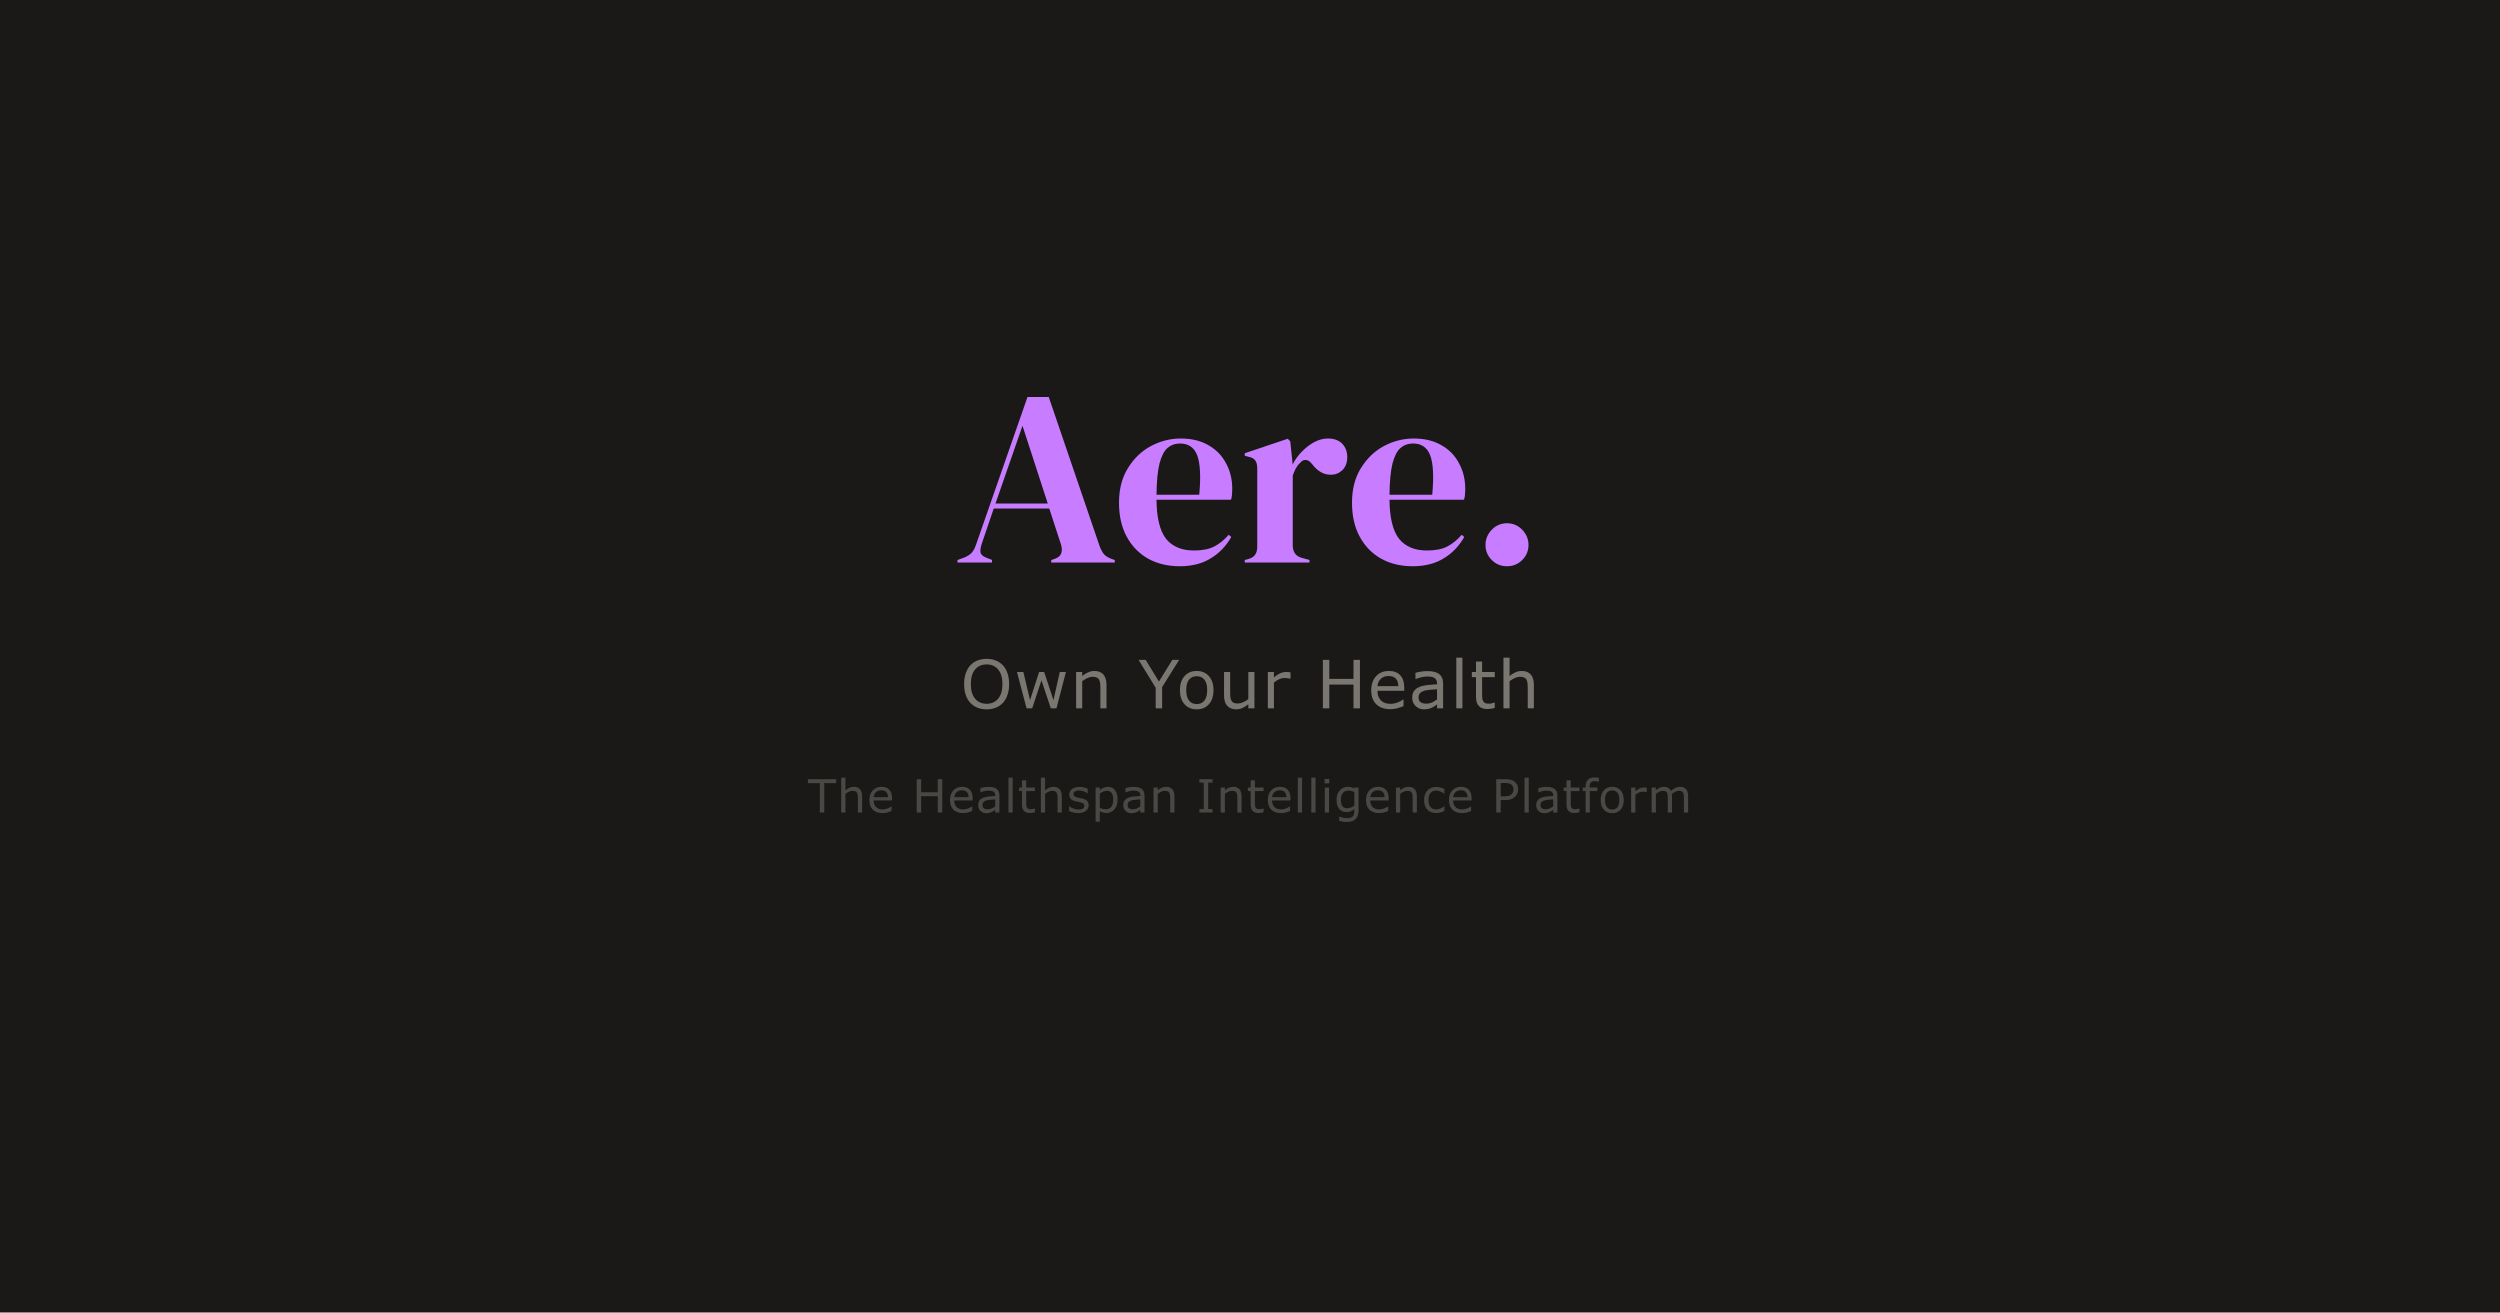
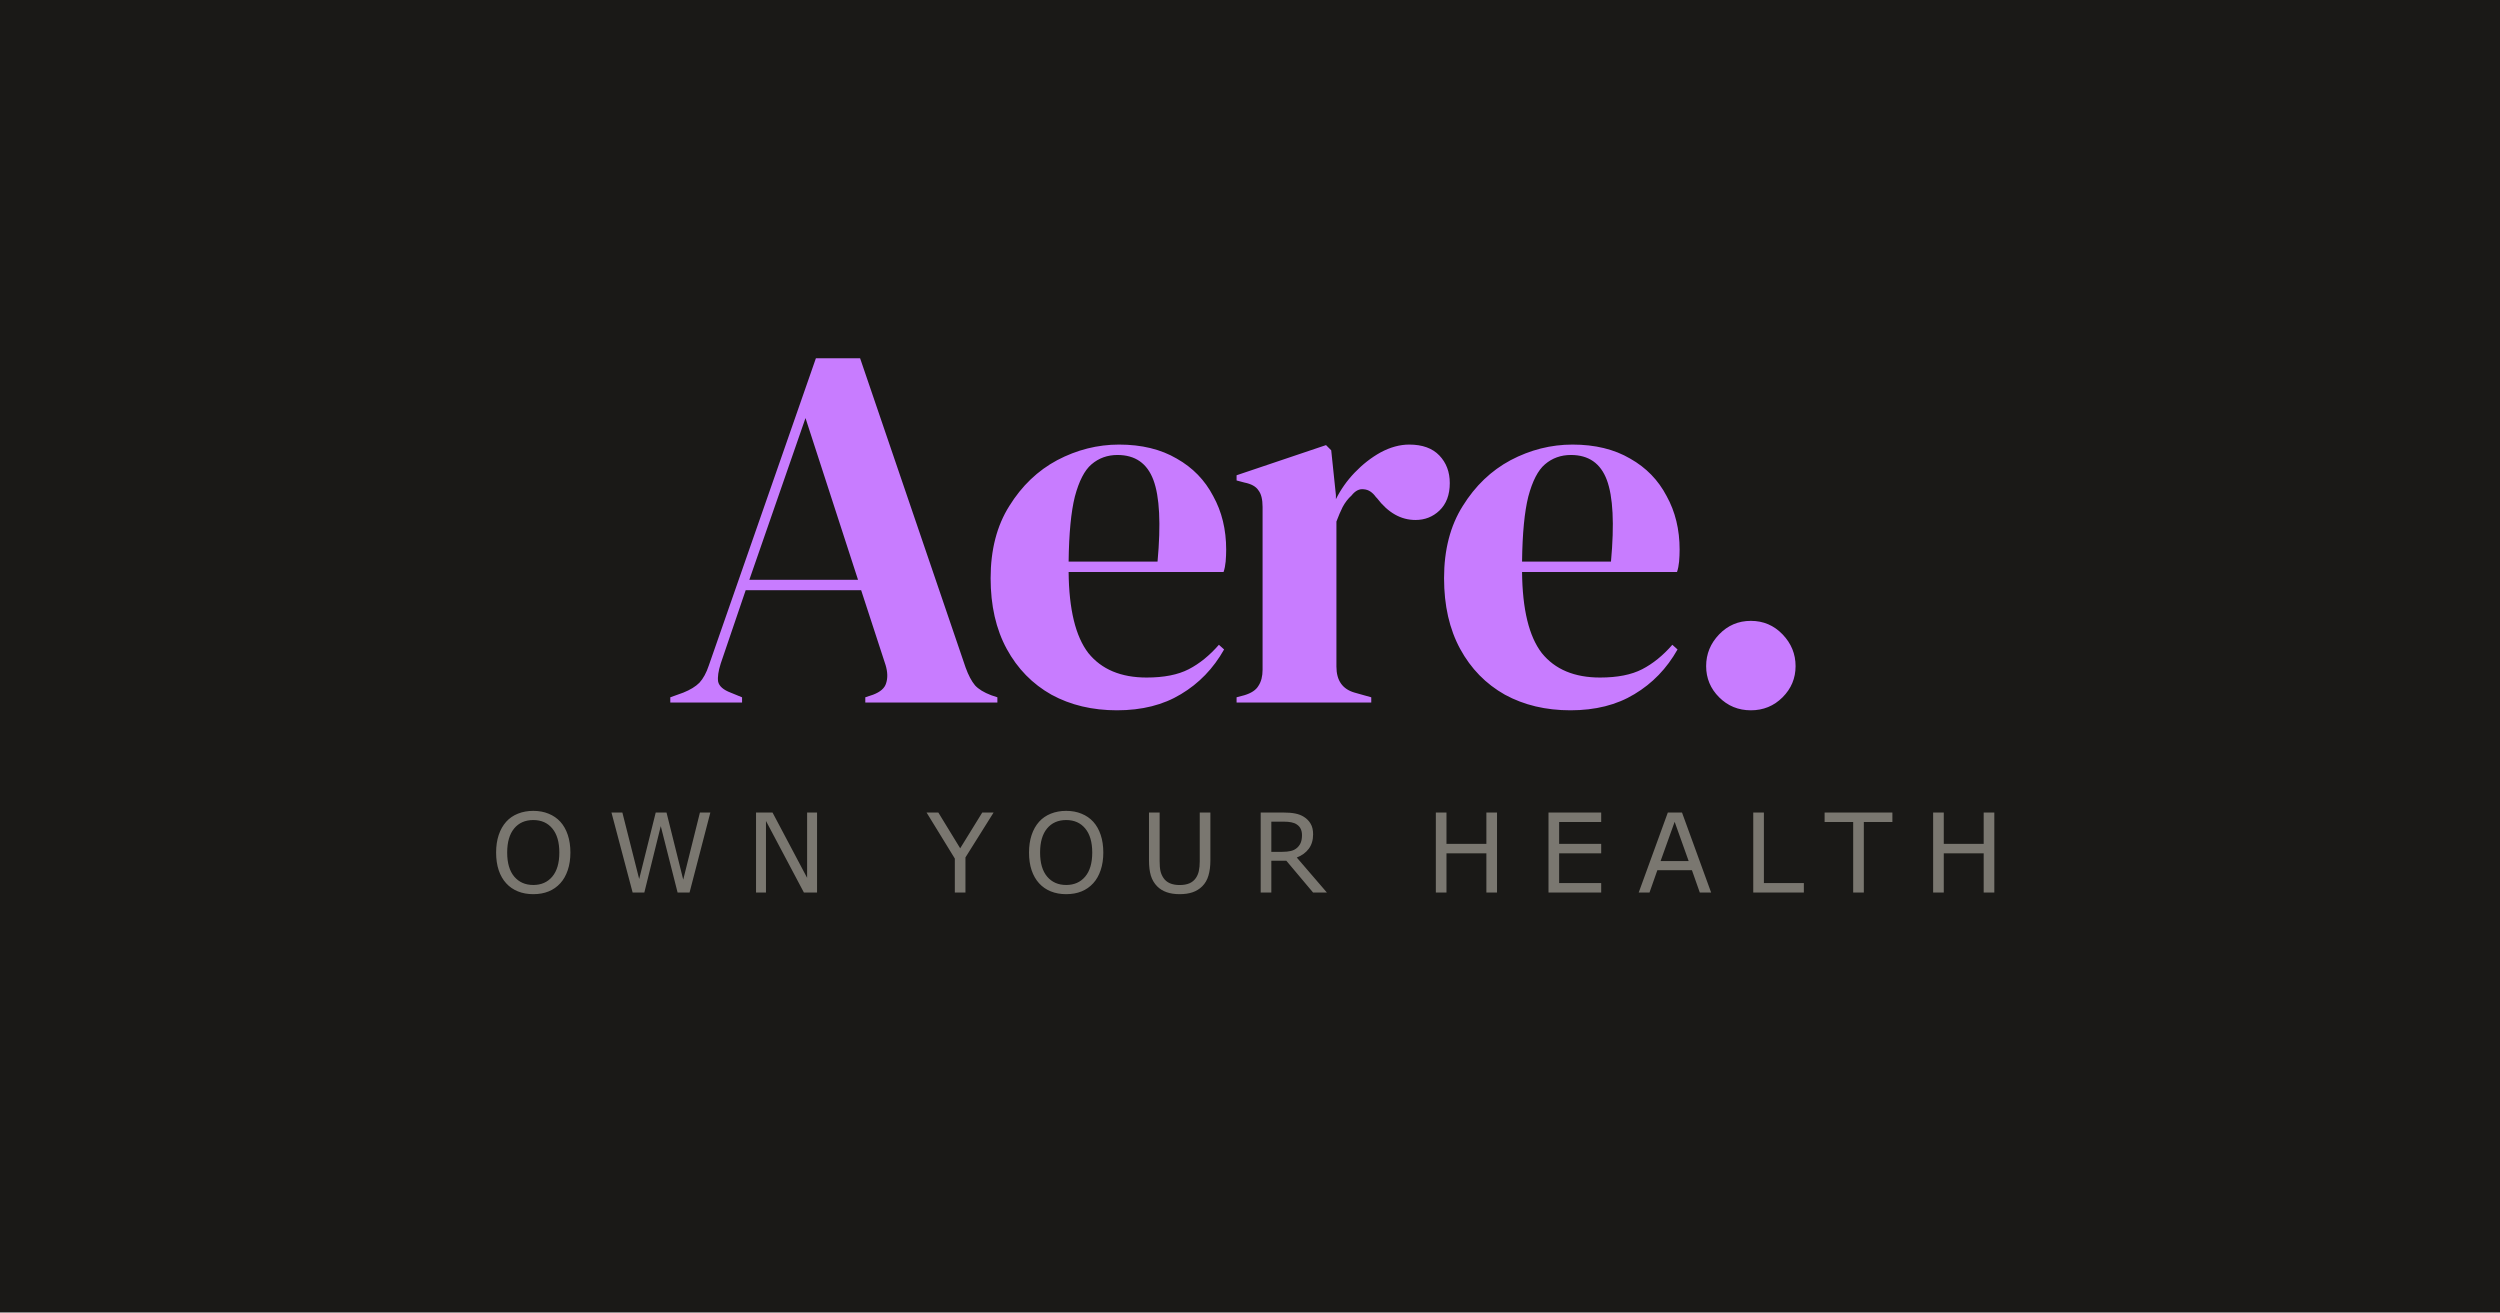
<svg xmlns="http://www.w3.org/2000/svg" width="1200" height="630" viewBox="0 0 1200 630">
  <rect width="1200" height="630" fill="#1A1917" />
-   <path fill="#c87cff" d="m 459.6,270 v -1.2 l 3,-1.08 q 2.4,-0.96 3.72,-2.28 1.32,-1.44 2.16,-3.96 l 24.72,-70.92 h 10.2 l 24.36,71.4 q 0.96,2.64 2.16,4.08 1.2,1.32 3.72,2.28 l 1.44,0.48 v 1.2 h -30.48 v -1.2 l 1.8,-0.6 q 2.52,-0.96 3,-2.64 0.6,-1.8 -0.12,-4.2 l -5.64,-17.28 h -26.64 l -5.76,16.92 q -0.84,2.64 -0.6,4.2 0.36,1.56 2.88,2.52 l 2.64,1.08 v 1.2 z m 18.24,-28.32 h 25.08 l -12.12,-37.32 z m 88.92,-31.2 q 7.8,0 13.32,3.24 5.52,3.12 8.4,8.64 3,5.4 3,12.36 0,1.32 -0.12,2.76 -0.12,1.32 -0.48,2.4 h -35.76 q 0.12,12.96 4.56,18.72 4.56,5.64 13.44,5.64 6,0 9.72,-1.92 3.72,-1.92 6.96,-5.64 l 1.2,1.08 q -3.72,6.6 -9.96,10.32 -6.12,3.72 -14.76,3.72 -8.52,0 -15.12,-3.6 -6.6,-3.72 -10.32,-10.56 -3.72,-6.84 -3.72,-16.32 0,-9.84 4.32,-16.68 4.32,-6.96 11.04,-10.56 6.84,-3.6 14.28,-3.6 z m -0.36,2.4 q -3.48,0 -6,2.16 -2.4,2.04 -3.84,7.44 -1.32,5.28 -1.44,15 h 20.52 q 1.2,-13.08 -0.96,-18.84 -2.16,-5.76 -8.28,-5.76 z m 31.08,57.12 v -1.2 l 1.8,-0.48 q 2.4,-0.72 3.24,-2.16 0.96,-1.44 0.96,-3.72 v -37.56 q 0,-2.64 -0.96,-3.84 -0.84,-1.32 -3.24,-1.8 l -1.8,-0.48 v -1.2 l 20.64,-6.96 1.2,1.2 1.08,10.32 v 0.96 q 1.68,-3.36 4.32,-6.12 2.76,-2.88 6,-4.68 3.36,-1.8 6.6,-1.8 4.56,0 6.96,2.52 2.4,2.52 2.4,6.36 0,4.08 -2.4,6.36 -2.28,2.16 -5.52,2.16 -5.04,0 -8.88,-5.04 l -0.24,-0.24 q -1.2,-1.68 -2.76,-1.8 -1.56,-0.24 -2.88,1.44 -1.2,1.08 -2.04,2.64 -0.72,1.44 -1.44,3.36 v 33.48 q 0,4.8 4.2,6 l 3.84,1.08 v 1.2 z m 81.12,-59.52 q 7.8,0 13.32,3.24 5.52,3.12 8.4,8.64 3,5.4 3,12.36 0,1.32 -0.12,2.76 -0.12,1.32 -0.48,2.4 h -35.76 q 0.12,12.96 4.56,18.72 4.56,5.64 13.44,5.64 6,0 9.72,-1.92 3.72,-1.92 6.96,-5.64 l 1.2,1.08 q -3.72,6.6 -9.96,10.32 -6.12,3.72 -14.76,3.72 -8.52,0 -15.12,-3.6 -6.6,-3.72 -10.32,-10.56 -3.72,-6.84 -3.72,-16.32 0,-9.84 4.32,-16.68 4.32,-6.96 11.04,-10.56 6.84,-3.6 14.28,-3.6 z m -0.36,2.4 q -3.48,0 -6,2.16 -2.4,2.04 -3.84,7.44 -1.32,5.28 -1.44,15 h 20.52 q 1.2,-13.08 -0.96,-18.84 -2.16,-5.76 -8.28,-5.76 z m 45.12,58.92 q -4.32,0 -7.32,-3 -3,-3 -3,-7.2 0,-4.2 3,-7.32 3,-3.12 7.32,-3.12 4.32,0 7.32,3.12 3,3.12 3,7.32 0,4.2 -3,7.2 -3,3 -7.32,3 z" />
-   <path fill="#7a7770" d="m 481.45,319.406 q 1.422,1.562 2.172,3.828 0.766,2.266 0.766,5.141 0,2.875 -0.781,5.156 -0.766,2.266 -2.156,3.781 -1.438,1.578 -3.406,2.375 -1.953,0.797 -4.469,0.797 -2.453,0 -4.469,-0.812 -2,-0.812 -3.406,-2.359 -1.406,-1.547 -2.172,-3.797 -0.75,-2.25 -0.75,-5.141 0,-2.844 0.75,-5.094 0.75,-2.266 2.188,-3.875 1.375,-1.531 3.406,-2.344 2.047,-0.812 4.453,-0.812 2.5,0 4.484,0.828 2,0.812 3.391,2.328 z m -0.281,8.969 q 0,-4.531 -2.031,-6.984 -2.031,-2.469 -5.547,-2.469 -3.547,0 -5.578,2.469 -2.016,2.453 -2.016,6.984 0,4.578 2.062,7.016 2.062,2.422 5.531,2.422 3.469,0 5.516,-2.422 2.062,-2.438 2.062,-7.016 z M 511.652,322.547 507.105,340 h -2.719 L 499.902,326.547 495.449,340 h -2.703 l -4.594,-17.453 h 3.062 l 3.203,13.516 4.359,-13.516 h 2.422 l 4.469,13.516 3.031,-13.516 z M 531.12,340 h -2.938 v -9.938 q 0,-1.203 -0.141,-2.25 -0.141,-1.062 -0.516,-1.656 -0.391,-0.656 -1.125,-0.969 -0.734,-0.328 -1.906,-0.328 -1.203,0 -2.516,0.594 -1.312,0.594 -2.516,1.516 V 340 h -2.938 v -17.453 h 2.938 v 1.938 q 1.375,-1.141 2.844,-1.781 1.469,-0.641 3.016,-0.641 2.828,0 4.312,1.703 1.484,1.703 1.484,4.906 z m 34.889,-23.266 -8.188,13.062 V 340 h -3.094 v -9.875 l -8.219,-13.391 h 3.422 l 6.359,10.406 6.422,-10.406 z m 16.468,14.547 q 0,4.266 -2.188,6.734 -2.188,2.469 -5.859,2.469 -3.703,0 -5.891,-2.469 -2.172,-2.469 -2.172,-6.734 0,-4.266 2.172,-6.734 2.188,-2.484 5.891,-2.484 3.672,0 5.859,2.484 2.188,2.469 2.188,6.734 z m -3.031,0 q 0,-3.391 -1.328,-5.031 -1.328,-1.656 -3.688,-1.656 -2.391,0 -3.719,1.656 -1.312,1.641 -1.312,5.031 0,3.281 1.328,4.984 1.328,1.688 3.703,1.688 2.344,0 3.672,-1.672 1.344,-1.688 1.344,-5 z M 602.133,340 h -2.938 v -1.938 q -1.484,1.172 -2.844,1.797 -1.359,0.625 -3,0.625 -2.75,0 -4.281,-1.672 -1.531,-1.688 -1.531,-4.938 v -11.328 h 2.938 v 9.938 q 0,1.328 0.125,2.281 0.125,0.938 0.531,1.609 0.422,0.688 1.094,1 0.672,0.312 1.953,0.312 1.141,0 2.484,-0.594 1.359,-0.594 2.531,-1.516 v -13.031 h 2.938 z m 17.312,-14.25 h -0.156 q -0.656,-0.156 -1.281,-0.219 -0.609,-0.078 -1.453,-0.078 -1.359,0 -2.625,0.609 -1.266,0.594 -2.438,1.547 V 340 h -2.938 v -17.453 h 2.938 v 2.578 q 1.75,-1.406 3.078,-1.984 1.344,-0.594 2.734,-0.594 0.766,0 1.109,0.047 0.344,0.031 1.031,0.141 z M 652.772,340 h -3.094 V 328.609 H 638.069 V 340 h -3.094 v -23.266 h 3.094 v 9.125 h 11.609 v -9.125 h 3.094 z m 21.265,-8.422 h -12.859 q 0,1.609 0.484,2.812 0.484,1.188 1.328,1.953 0.812,0.75 1.922,1.125 1.125,0.375 2.469,0.375 1.781,0 3.578,-0.703 1.812,-0.719 2.578,-1.406 h 0.156 v 3.203 q -1.484,0.625 -3.031,1.047 -1.547,0.422 -3.25,0.422 -4.344,0 -6.781,-2.344 -2.438,-2.359 -2.438,-6.688 0,-4.281 2.328,-6.797 2.344,-2.516 6.156,-2.516 3.531,0 5.438,2.062 1.922,2.062 1.922,5.859 z m -2.859,-2.25 q -0.016,-2.312 -1.172,-3.578 -1.141,-1.266 -3.484,-1.266 -2.359,0 -3.766,1.391 -1.391,1.391 -1.578,3.453 z M 692.693,340 h -2.922 v -1.859 q -0.391,0.266 -1.062,0.75 -0.656,0.469 -1.281,0.75 -0.734,0.359 -1.688,0.594 -0.953,0.25 -2.234,0.25 -2.359,0 -4,-1.562 -1.641,-1.562 -1.641,-3.984 0,-1.984 0.844,-3.203 0.859,-1.234 2.438,-1.938 1.594,-0.703 3.828,-0.953 2.234,-0.25 4.797,-0.375 v -0.453 q 0,-1 -0.359,-1.656 -0.344,-0.656 -1,-1.031 -0.625,-0.359 -1.5,-0.484 -0.875,-0.125 -1.828,-0.125 -1.156,0 -2.578,0.312 -1.422,0.297 -2.938,0.875 h -0.156 v -2.984 q 0.859,-0.234 2.484,-0.516 1.625,-0.281 3.203,-0.281 1.844,0 3.203,0.312 1.375,0.297 2.375,1.031 0.984,0.719 1.5,1.859 0.516,1.141 0.516,2.828 z m -2.922,-4.297 v -4.859 q -1.344,0.078 -3.172,0.234 -1.812,0.156 -2.875,0.453 -1.266,0.359 -2.047,1.125 -0.781,0.75 -0.781,2.078 0,1.5 0.906,2.266 0.906,0.75 2.766,0.75 1.547,0 2.828,-0.594 1.281,-0.609 2.375,-1.453 z M 701.958,340 h -2.938 v -24.312 h 2.938 z m 15.515,-0.156 q -0.828,0.219 -1.812,0.359 -0.969,0.141 -1.734,0.141 -2.672,0 -4.062,-1.438 -1.391,-1.438 -1.391,-4.609 v -9.281 h -1.984 v -2.469 h 1.984 v -5.016 h 2.938 v 5.016 h 6.062 v 2.469 h -6.062 v 7.953 q 0,1.375 0.062,2.156 0.062,0.766 0.438,1.438 0.344,0.625 0.938,0.922 0.609,0.281 1.844,0.281 0.719,0 1.5,-0.203 0.781,-0.219 1.125,-0.359 h 0.156 z M 736.253,340 h -2.938 v -9.938 q 0,-1.203 -0.141,-2.25 -0.141,-1.062 -0.516,-1.656 -0.391,-0.656 -1.125,-0.969 -0.734,-0.328 -1.906,-0.328 -1.203,0 -2.516,0.594 -1.312,0.594 -2.516,1.516 V 340 h -2.938 v -24.312 h 2.938 v 8.797 q 1.375,-1.141 2.844,-1.781 1.469,-0.641 3.016,-0.641 2.828,0 4.312,1.703 1.484,1.703 1.484,4.906 z" />
-   <path fill="#4a4845" d="m 401.358,375.896 h -5.715 V 390 h -2.127 v -14.104 h -5.715 v -1.891 h 13.557 z M 413.818,390 h -2.02 v -6.832 q 0,-0.827 -0.097,-1.547 -0.097,-0.73 -0.354,-1.139 -0.269,-0.451 -0.773,-0.666 -0.505,-0.226 -1.311,-0.226 -0.827,0 -1.73,0.408 -0.902,0.408 -1.729,1.042 V 390 h -2.02 v -16.715 h 2.02 v 6.048 q 0.945,-0.784 1.955,-1.225 1.01,-0.44 2.073,-0.44 1.944,0 2.965,1.171 1.02,1.171 1.02,3.373 z m 14.373,-5.79 h -8.841 q 0,1.106 0.333,1.934 0.333,0.816 0.913,1.343 0.559,0.516 1.321,0.773 0.773,0.258 1.697,0.258 1.225,0 2.46,-0.483 1.246,-0.494 1.772,-0.967 h 0.107 v 2.202 q -1.02,0.43 -2.084,0.72 -1.063,0.29 -2.234,0.29 -2.986,0 -4.662,-1.611 -1.676,-1.622 -1.676,-4.598 0,-2.943 1.601,-4.673 1.611,-1.729 4.232,-1.729 2.428,0 3.738,1.418 1.321,1.418 1.321,4.028 z m -1.966,-1.547 q -0.011,-1.59 -0.806,-2.46 -0.784,-0.87 -2.396,-0.87 -1.622,0 -2.589,0.956 -0.956,0.956 -1.085,2.374 z M 452.263,390 h -2.127 v -7.831 h -7.981 V 390 h -2.127 v -15.995 h 2.127 v 6.273 h 7.981 v -6.273 h 2.127 z m 14.62,-5.79 h -8.841 q 0,1.106 0.333,1.934 0.333,0.816 0.913,1.343 0.559,0.516 1.321,0.773 0.773,0.258 1.697,0.258 1.225,0 2.46,-0.483 1.246,-0.494 1.772,-0.967 h 0.107 v 2.202 q -1.021,0.43 -2.084,0.72 -1.063,0.29 -2.234,0.29 -2.986,0 -4.662,-1.611 -1.676,-1.622 -1.676,-4.598 0,-2.943 1.601,-4.673 1.611,-1.729 4.232,-1.729 2.428,0 3.738,1.418 1.321,1.418 1.321,4.028 z m -1.966,-1.547 q -0.011,-1.59 -0.806,-2.46 -0.784,-0.87 -2.396,-0.87 -1.622,0 -2.589,0.956 -0.956,0.956 -1.085,2.374 z M 479.709,390 h -2.009 v -1.278 q -0.269,0.183 -0.73,0.516 -0.451,0.322 -0.881,0.516 -0.505,0.247 -1.16,0.408 -0.655,0.172 -1.536,0.172 -1.622,0 -2.75,-1.074 -1.128,-1.074 -1.128,-2.739 0,-1.364 0.58,-2.202 0.591,-0.849 1.676,-1.332 1.096,-0.483 2.632,-0.655 1.536,-0.172 3.298,-0.258 v -0.312 q 0,-0.688 -0.247,-1.139 -0.236,-0.451 -0.688,-0.709 -0.43,-0.247 -1.031,-0.333 -0.602,-0.086 -1.257,-0.086 -0.795,0 -1.772,0.215 -0.978,0.204 -2.02,0.602 h -0.107 v -2.052 q 0.591,-0.161 1.708,-0.354 1.117,-0.193 2.202,-0.193 1.268,0 2.202,0.215 0.945,0.204 1.633,0.709 0.677,0.494 1.031,1.278 0.354,0.784 0.354,1.944 z m -2.009,-2.954 v -3.341 q -0.924,0.054 -2.181,0.161 -1.246,0.107 -1.977,0.312 -0.87,0.247 -1.407,0.773 -0.537,0.516 -0.537,1.429 0,1.031 0.623,1.558 0.623,0.516 1.901,0.516 1.063,0 1.944,-0.408 0.881,-0.419 1.633,-0.999 z M 486.078,390 h -2.02 v -16.715 h 2.02 z m 10.667,-0.107 q -0.569,0.15 -1.246,0.247 -0.666,0.097 -1.192,0.097 -1.837,0 -2.793,-0.988 -0.956,-0.988 -0.956,-3.169 v -6.381 h -1.364 v -1.697 h 1.364 v -3.448 h 2.02 v 3.448 h 4.168 v 1.697 h -4.168 v 5.468 q 0,0.945 0.043,1.482 0.043,0.526 0.301,0.988 0.236,0.43 0.645,0.634 0.419,0.193 1.268,0.193 0.494,0 1.031,-0.14 0.537,-0.15 0.773,-0.247 h 0.107 z M 509.656,390 h -2.02 v -6.832 q 0,-0.827 -0.097,-1.547 -0.097,-0.73 -0.354,-1.139 -0.269,-0.451 -0.773,-0.666 -0.505,-0.226 -1.311,-0.226 -0.827,0 -1.73,0.408 -0.902,0.408 -1.729,1.042 V 390 h -2.02 v -16.715 h 2.02 v 6.048 q 0.945,-0.784 1.955,-1.225 1.01,-0.44 2.073,-0.44 1.944,0 2.965,1.171 1.02,1.171 1.02,3.373 z m 12.901,-3.459 q 0,1.644 -1.364,2.696 -1.354,1.053 -3.706,1.053 -1.332,0 -2.449,-0.312 -1.106,-0.322 -1.858,-0.698 v -2.267 h 0.107 q 0.956,0.72 2.127,1.149 1.171,0.419 2.245,0.419 1.332,0 2.084,-0.43 0.752,-0.43 0.752,-1.354 0,-0.709 -0.408,-1.074 -0.408,-0.365 -1.568,-0.623 -0.43,-0.097 -1.128,-0.226 -0.688,-0.129 -1.257,-0.279 -1.579,-0.419 -2.245,-1.225 -0.655,-0.816 -0.655,-1.998 0,-0.741 0.301,-1.396 0.312,-0.655 0.935,-1.171 0.602,-0.505 1.525,-0.795 0.935,-0.301 2.084,-0.301 1.074,0 2.17,0.269 1.106,0.258 1.837,0.634 v 2.159 h -0.107 q -0.773,-0.569 -1.88,-0.956 -1.106,-0.397 -2.17,-0.397 -1.106,0 -1.869,0.43 -0.763,0.419 -0.763,1.257 0,0.741 0.462,1.117 0.451,0.376 1.461,0.612 0.559,0.129 1.246,0.258 0.698,0.129 1.16,0.236 1.407,0.322 2.17,1.106 0.763,0.795 0.763,2.105 z m 13.889,-2.686 q 0,1.461 -0.419,2.675 -0.419,1.203 -1.182,2.041 -0.709,0.795 -1.676,1.235 -0.956,0.43 -2.03,0.43 -0.935,0 -1.697,-0.204 -0.752,-0.204 -1.536,-0.634 v 5.027 h -2.02 v -16.425 h 2.02 v 1.257 q 0.806,-0.677 1.805,-1.128 1.01,-0.462 2.148,-0.462 2.17,0 3.373,1.644 1.214,1.633 1.214,4.544 z m -2.084,0.054 q 0,-2.17 -0.741,-3.244 -0.741,-1.074 -2.277,-1.074 -0.87,0 -1.751,0.376 -0.881,0.376 -1.687,0.988 v 6.8 q 0.859,0.387 1.472,0.526 0.623,0.14 1.407,0.14 1.687,0 2.632,-1.139 0.945,-1.139 0.945,-3.373 z M 549.358,390 h -2.009 v -1.278 q -0.269,0.183 -0.73,0.516 -0.451,0.322 -0.881,0.516 -0.505,0.247 -1.16,0.408 -0.655,0.172 -1.536,0.172 -1.622,0 -2.75,-1.074 -1.128,-1.074 -1.128,-2.739 0,-1.364 0.58,-2.202 0.591,-0.849 1.676,-1.332 1.096,-0.483 2.632,-0.655 1.536,-0.172 3.298,-0.258 v -0.312 q 0,-0.688 -0.247,-1.139 -0.236,-0.451 -0.688,-0.709 -0.43,-0.247 -1.031,-0.333 -0.602,-0.086 -1.257,-0.086 -0.795,0 -1.772,0.215 -0.978,0.204 -2.02,0.602 h -0.107 v -2.052 q 0.591,-0.161 1.708,-0.354 1.117,-0.193 2.202,-0.193 1.268,0 2.202,0.215 0.945,0.204 1.633,0.709 0.677,0.494 1.031,1.278 0.354,0.784 0.354,1.944 z m -2.009,-2.954 v -3.341 q -0.924,0.054 -2.181,0.161 -1.246,0.107 -1.977,0.312 -0.87,0.247 -1.407,0.773 -0.537,0.516 -0.537,1.429 0,1.031 0.623,1.558 0.623,0.516 1.901,0.516 1.063,0 1.944,-0.408 0.881,-0.419 1.633,-0.999 z M 563.72,390 h -2.02 v -6.832 q 0,-0.827 -0.097,-1.547 -0.097,-0.73 -0.354,-1.139 -0.269,-0.451 -0.773,-0.666 -0.505,-0.226 -1.311,-0.226 -0.827,0 -1.729,0.408 -0.902,0.408 -1.73,1.042 V 390 h -2.02 v -11.999 h 2.02 v 1.332 q 0.945,-0.784 1.955,-1.225 1.01,-0.44 2.073,-0.44 1.944,0 2.965,1.171 1.021,1.171 1.021,3.373 z m 18.304,0 h -6.316 v -1.633 h 2.095 V 375.638 h -2.095 v -1.633 h 6.316 v 1.633 h -2.095 v 12.729 h 2.095 z m 13.932,0 h -2.02 v -6.832 q 0,-0.827 -0.097,-1.547 -0.097,-0.73 -0.354,-1.139 -0.269,-0.451 -0.773,-0.666 -0.505,-0.226 -1.311,-0.226 -0.827,0 -1.73,0.408 -0.902,0.408 -1.729,1.042 V 390 H 585.923 v -11.999 h 2.02 v 1.332 q 0.945,-0.784 1.955,-1.225 1.01,-0.44 2.073,-0.44 1.944,0 2.965,1.171 1.02,1.171 1.02,3.373 z m 10.559,-0.107 q -0.569,0.15 -1.246,0.247 -0.666,0.097 -1.192,0.097 -1.837,0 -2.793,-0.988 -0.956,-0.988 -0.956,-3.169 v -6.381 h -1.364 v -1.697 h 1.364 v -3.448 h 2.02 v 3.448 h 4.168 v 1.697 h -4.168 v 5.468 q 0,0.945 0.043,1.482 0.043,0.526 0.301,0.988 0.236,0.43 0.645,0.634 0.419,0.193 1.268,0.193 0.494,0 1.031,-0.14 0.537,-0.15 0.773,-0.247 h 0.107 z m 12.922,-5.683 h -8.841 q 0,1.106 0.333,1.934 0.333,0.816 0.913,1.343 0.559,0.516 1.321,0.773 0.773,0.258 1.697,0.258 1.225,0 2.46,-0.483 1.246,-0.494 1.772,-0.967 h 0.107 v 2.202 q -1.02,0.43 -2.084,0.72 -1.063,0.29 -2.234,0.29 -2.986,0 -4.662,-1.611 -1.676,-1.622 -1.676,-4.598 0,-2.943 1.601,-4.673 1.611,-1.729 4.232,-1.729 2.428,0 3.738,1.418 1.321,1.418 1.321,4.028 z m -1.966,-1.547 q -0.011,-1.59 -0.806,-2.46 -0.784,-0.87 -2.396,-0.87 -1.622,0 -2.589,0.956 -0.956,0.956 -1.085,2.374 z M 624.98,390 h -2.02 v -16.715 h 2.02 z m 6.477,0 h -2.02 v -16.715 h 2.02 z m 6.606,-14.008 h -2.277 v -2.095 h 2.277 z M 637.935,390 h -2.02 v -11.999 h 2.02 z m 14.168,-1.364 q 0,3.051 -1.386,4.479 -1.386,1.429 -4.265,1.429 -0.956,0 -1.869,-0.14 -0.902,-0.129 -1.783,-0.376 v -2.062 h 0.107 q 0.494,0.193 1.568,0.473 1.074,0.29 2.148,0.29 1.031,0 1.708,-0.247 0.677,-0.247 1.053,-0.688 0.376,-0.419 0.537,-1.01 0.161,-0.591 0.161,-1.321 v -1.096 q -0.913,0.73 -1.751,1.096 -0.827,0.354 -2.116,0.354 -2.148,0 -3.416,-1.547 -1.257,-1.558 -1.257,-4.383 0,-1.547 0.43,-2.664 0.44,-1.128 1.192,-1.944 0.698,-0.763 1.697,-1.182 0.999,-0.43 1.987,-0.43 1.042,0 1.74,0.215 0.709,0.204 1.493,0.634 l 0.129,-0.516 h 1.891 z m -2.02,-1.934 v -6.542 q -0.806,-0.365 -1.504,-0.516 -0.688,-0.161 -1.375,-0.161 -1.665,0 -2.621,1.117 -0.956,1.117 -0.956,3.244 0,2.02 0.709,3.062 0.709,1.042 2.353,1.042 0.881,0 1.762,-0.333 0.892,-0.344 1.633,-0.913 z m 16.478,-2.492 h -8.841 q 0,1.106 0.333,1.934 0.333,0.816 0.913,1.343 0.559,0.516 1.321,0.773 0.773,0.258 1.697,0.258 1.225,0 2.46,-0.483 1.246,-0.494 1.772,-0.967 h 0.107 v 2.202 q -1.021,0.43 -2.084,0.72 -1.063,0.29 -2.234,0.29 -2.986,0 -4.662,-1.611 -1.676,-1.622 -1.676,-4.598 0,-2.943 1.601,-4.673 1.611,-1.729 4.232,-1.729 2.428,0 3.738,1.418 1.321,1.418 1.321,4.028 z m -1.966,-1.547 q -0.011,-1.59 -0.806,-2.46 -0.784,-0.87 -2.396,-0.87 -1.622,0 -2.589,0.956 -0.956,0.956 -1.085,2.374 z M 680.096,390 h -2.02 v -6.832 q 0,-0.827 -0.097,-1.547 -0.097,-0.73 -0.354,-1.139 -0.269,-0.451 -0.773,-0.666 -0.505,-0.226 -1.311,-0.226 -0.827,0 -1.729,0.408 -0.902,0.408 -1.73,1.042 V 390 h -2.02 v -11.999 h 2.02 v 1.332 q 0.945,-0.784 1.955,-1.225 1.01,-0.44 2.073,-0.44 1.944,0 2.965,1.171 1.021,1.171 1.021,3.373 z m 13.202,-0.752 q -1.01,0.483 -1.923,0.752 -0.902,0.269 -1.923,0.269 -1.3,0 -2.385,-0.376 -1.085,-0.387 -1.858,-1.16 -0.784,-0.773 -1.214,-1.955 -0.43,-1.182 -0.43,-2.761 0,-2.943 1.611,-4.619 1.622,-1.676 4.275,-1.676 1.031,0 2.02,0.29 0.999,0.29 1.826,0.709 v 2.245 h -0.107 q -0.924,-0.72 -1.912,-1.106 -0.978,-0.387 -1.912,-0.387 -1.719,0 -2.718,1.16 -0.988,1.149 -0.988,3.384 0,2.17 0.967,3.341 0.978,1.16 2.739,1.16 0.612,0 1.246,-0.161 0.634,-0.161 1.139,-0.419 0.44,-0.226 0.827,-0.473 0.387,-0.258 0.612,-0.44 h 0.107 z m 13.073,-5.038 h -8.841 q 0,1.106 0.333,1.934 0.333,0.816 0.913,1.343 0.559,0.516 1.321,0.773 0.773,0.258 1.697,0.258 1.225,0 2.46,-0.483 1.246,-0.494 1.772,-0.967 h 0.107 v 2.202 q -1.02,0.43 -2.084,0.72 -1.063,0.29 -2.234,0.29 -2.986,0 -4.662,-1.611 -1.676,-1.622 -1.676,-4.598 0,-2.943 1.601,-4.673 1.611,-1.729 4.232,-1.729 2.428,0 3.738,1.418 1.321,1.418 1.321,4.028 z m -1.966,-1.547 q -0.011,-1.59 -0.806,-2.46 -0.784,-0.87 -2.396,-0.87 -1.622,0 -2.589,0.956 -0.956,0.956 -1.085,2.374 z m 24.266,-3.824 q 0,1.063 -0.376,1.977 -0.365,0.902 -1.031,1.568 -0.827,0.827 -1.955,1.246 -1.128,0.408 -2.847,0.408 h -2.127 V 390 h -2.127 v -15.995 h 4.34 q 1.439,0 2.438,0.247 0.999,0.236 1.772,0.752 0.913,0.612 1.407,1.525 0.505,0.913 0.505,2.31 z m -2.213,0.054 q 0,-0.827 -0.29,-1.439 -0.29,-0.612 -0.881,-0.999 -0.516,-0.333 -1.182,-0.473 -0.655,-0.15 -1.665,-0.15 h -2.105 v 6.392 h 1.794 q 1.289,0 2.095,-0.226 0.806,-0.236 1.311,-0.741 0.505,-0.516 0.709,-1.085 0.215,-0.569 0.215,-1.278 z M 733.794,390 h -2.02 v -16.715 h 2.02 z m 13.76,0 h -2.009 v -1.278 q -0.269,0.183 -0.73,0.516 -0.451,0.322 -0.881,0.516 -0.505,0.247 -1.16,0.408 -0.655,0.172 -1.536,0.172 -1.622,0 -2.75,-1.074 -1.128,-1.074 -1.128,-2.739 0,-1.364 0.58,-2.202 0.591,-0.849 1.676,-1.332 1.096,-0.483 2.632,-0.655 1.536,-0.172 3.298,-0.258 v -0.312 q 0,-0.688 -0.247,-1.139 -0.236,-0.451 -0.688,-0.709 -0.43,-0.247 -1.031,-0.333 -0.602,-0.086 -1.257,-0.086 -0.795,0 -1.772,0.215 -0.978,0.204 -2.02,0.602 h -0.107 v -2.052 q 0.591,-0.161 1.708,-0.354 1.117,-0.193 2.202,-0.193 1.268,0 2.202,0.215 0.945,0.204 1.633,0.709 0.677,0.494 1.031,1.278 0.354,0.784 0.354,1.944 z m -2.009,-2.954 v -3.341 q -0.924,0.054 -2.181,0.161 -1.246,0.107 -1.977,0.312 -0.87,0.247 -1.407,0.773 -0.537,0.516 -0.537,1.429 0,1.031 0.623,1.558 0.623,0.516 1.901,0.516 1.063,0 1.944,-0.408 0.881,-0.419 1.633,-0.999 z m 12.568,2.847 q -0.569,0.15 -1.246,0.247 -0.666,0.097 -1.192,0.097 -1.837,0 -2.793,-0.988 -0.956,-0.988 -0.956,-3.169 v -6.381 h -1.364 v -1.697 h 1.364 v -3.448 h 2.02 v 3.448 h 4.168 v 1.697 h -4.168 v 5.468 q 0,0.945 0.043,1.482 0.043,0.526 0.301,0.988 0.236,0.43 0.645,0.634 0.419,0.193 1.268,0.193 0.494,0 1.031,-0.14 0.537,-0.15 0.773,-0.247 h 0.107 z m 9.335,-14.652 h -0.107 q -0.333,-0.097 -0.87,-0.193 -0.537,-0.107 -0.945,-0.107 -1.3,0 -1.891,0.58 -0.58,0.569 -0.58,2.073 v 0.408 h 3.642 v 1.697 h -3.577 V 390 h -2.02 v -10.302 h -1.364 v -1.697 h 1.364 v -0.397 q 0,-2.138 1.063,-3.276 1.063,-1.149 3.072,-1.149 0.677,0 1.214,0.065 0.548,0.065 0.999,0.15 z m 11.945,8.766 q 0,2.933 -1.504,4.63 -1.504,1.697 -4.028,1.697 -2.546,0 -4.05,-1.697 -1.493,-1.697 -1.493,-4.63 0,-2.933 1.493,-4.63 1.504,-1.708 4.05,-1.708 2.524,0 4.028,1.708 1.504,1.697 1.504,4.63 z m -2.084,0 q 0,-2.331 -0.913,-3.459 -0.913,-1.139 -2.535,-1.139 -1.644,0 -2.557,1.139 -0.902,1.128 -0.902,3.459 0,2.256 0.913,3.427 0.913,1.16 2.546,1.16 1.611,0 2.524,-1.149 0.924,-1.16 0.924,-3.438 z m 13.137,-3.803 h -0.107 q -0.451,-0.107 -0.881,-0.15 -0.419,-0.054 -0.999,-0.054 -0.935,0 -1.805,0.419 -0.87,0.408 -1.676,1.063 V 390 h -2.02 v -11.999 h 2.02 v 1.772 q 1.203,-0.967 2.116,-1.364 0.924,-0.408 1.88,-0.408 0.526,0 0.763,0.032 0.236,0.021 0.709,0.097 z M 810.298,390 h -2.02 v -6.832 q 0,-0.773 -0.075,-1.493 -0.064,-0.72 -0.29,-1.149 -0.247,-0.462 -0.709,-0.698 -0.462,-0.236 -1.332,-0.236 -0.849,0 -1.697,0.43 -0.849,0.419 -1.697,1.074 0.032,0.247 0.054,0.58 0.021,0.322 0.021,0.645 V 390 H 800.533 v -6.832 q 0,-0.795 -0.075,-1.504 -0.065,-0.72 -0.29,-1.149 -0.247,-0.462 -0.709,-0.688 -0.462,-0.236 -1.332,-0.236 -0.827,0 -1.665,0.408 -0.827,0.408 -1.654,1.042 V 390 h -2.02 v -11.999 h 2.02 v 1.332 q 0.945,-0.784 1.88,-1.225 0.945,-0.44 2.009,-0.44 1.225,0 2.073,0.516 0.859,0.516 1.278,1.429 1.225,-1.031 2.234,-1.482 1.01,-0.462 2.159,-0.462 1.977,0 2.911,1.203 0.945,1.192 0.945,3.341 z" />
+   <g transform="translate(70.8,154.8) scale(1.2)">
+     <path fill="#c87cff" aria-label="Aere." d="m 209.12,152 v -2.08 l 5.2,-1.872 q 4.16,-1.664 6.448,-3.952 2.288,-2.496 3.744,-6.864 l 42.848,-122.928 h 17.68 l 42.224,123.76 q 1.664,4.576 3.744,7.072 2.08,2.288 6.448,3.952 l 2.496,0.832 V 152 h -52.832 v -2.08 l 3.12,-1.04 q 4.368,-1.664 5.2,-4.576 1.04,-3.12 -0.208,-7.28 l -9.776,-29.952 h -46.176 l -9.984,29.328 q -1.456,4.576 -1.04,7.28 0.624,2.704 4.992,4.368 l 4.576,1.872 V 152 Z m 31.616,-49.088 h 43.472 l -21.008,-64.688 z m 147.888,-54.08 q 13.52,0 23.088,5.616 9.568,5.408 14.56,14.976 5.2,9.36 5.2,21.424 0,2.288 -0.208,4.784 -0.208,2.288 -0.832,4.16 h -61.984 q 0.208,22.464 7.904,32.448 7.904,9.776 23.296,9.776 10.4,0 16.848,-3.328 6.448,-3.328 12.064,-9.776 l 2.08,1.872 q -6.448,11.44 -17.264,17.888 -10.608,6.448 -25.584,6.448 -14.768,0 -26.208,-6.24 -11.44,-6.448 -17.888,-18.304 -6.448,-11.856 -6.448,-28.288 0,-17.056 7.488,-28.912 7.488,-12.064 19.136,-18.304 11.856,-6.24 24.752,-6.24 z m -0.624,4.16 q -6.032,0 -10.4,3.744 -4.16,3.536 -6.656,12.896 -2.288,9.152 -2.496,26 h 35.568 q 2.08,-22.672 -1.664,-32.656 -3.744,-9.984 -14.352,-9.984 z m 47.632,99.008 v -2.08 l 3.12,-0.832 q 4.16,-1.248 5.616,-3.744 1.664,-2.496 1.664,-6.448 V 73.792 q 0,-4.576 -1.664,-6.656 -1.456,-2.288 -5.616,-3.12 l -3.12,-0.832 v -2.08 l 35.776,-12.064 2.08,2.08 1.872,17.888 v 1.664 q 2.912,-5.824 7.488,-10.608 4.784,-4.992 10.4,-8.112 5.824,-3.12 11.44,-3.12 7.904,0 12.064,4.368 4.16,4.368 4.16,11.024 0,7.072 -4.16,11.024 -3.952,3.744 -9.568,3.744 -8.736,0 -15.392,-8.736 l -0.416,-0.416 q -2.08,-2.912 -4.784,-3.12 -2.704,-0.416 -4.992,2.496 -2.08,1.872 -3.536,4.576 -1.248,2.496 -2.496,5.824 v 58.032 q 0,8.32 7.28,10.4 l 6.656,1.872 V 152 Z M 570,48.832 q 13.52,0 23.088,5.616 9.568,5.408 14.56,14.976 5.2,9.36 5.2,21.424 0,2.288 -0.208,4.784 -0.208,2.288 -0.832,4.16 h -61.984 q 0.208,22.464 7.904,32.448 7.904,9.776 23.296,9.776 10.4,0 16.848,-3.328 6.448,-3.328 12.064,-9.776 l 2.08,1.872 q -6.448,11.44 -17.264,17.888 -10.608,6.448 -25.584,6.448 -14.768,0 -26.208,-6.24 -11.44,-6.448 -17.888,-18.304 -6.448,-11.856 -6.448,-28.288 0,-17.056 7.488,-28.912 7.488,-12.064 19.136,-18.304 11.856,-6.24 24.752,-6.24 z m -0.624,4.16 q -6.032,0 -10.4,3.744 -4.16,3.536 -6.656,12.896 -2.288,9.152 -2.496,26 h 35.568 q 2.08,-22.672 -1.664,-32.656 -3.744,-9.984 -14.352,-9.984 z m 71.968,102.128 q -7.488,0 -12.688,-5.2 -5.2,-5.2 -5.2,-12.48 0,-7.28 5.2,-12.688 5.2,-5.408 12.688,-5.408 7.488,0 12.688,5.408 5.2,5.408 5.2,12.688 0,7.28 -5.2,12.48 -5.2,5.2 -12.688,5.2 z" />
+     <path fill="#7a7770" aria-label="OWN YOUR HEALTH" d="m 165.122,199.684 q 1.955,2.148 2.986,5.264 1.053,3.115 1.053,7.068 0,3.953 -1.074,7.09 -1.053,3.115 -2.965,5.199 -1.977,2.17 -4.684,3.266 -2.686,1.096 -6.145,1.096 -3.373,0 -6.145,-1.117 -2.75,-1.117 -4.684,-3.244 -1.934,-2.127 -2.986,-5.221 -1.031,-3.094 -1.031,-7.068 0,-3.91 1.031,-7.004 1.031,-3.115 3.008,-5.328 1.891,-2.105 4.684,-3.223 2.814,-1.117 6.123,-1.117 3.438,0 6.166,1.139 2.75,1.117 4.662,3.201 z m -0.387,12.332 q 0,-6.23 -2.793,-9.604 -2.793,-3.395 -7.627,-3.395 -4.877,0 -7.67,3.395 -2.771,3.373 -2.771,9.604 0,6.295 2.836,9.646 2.836,3.33 7.605,3.33 4.77,0 7.584,-3.33 2.836,-3.352 2.836,-9.646 z M 225.14,196.01 216.825,228 h -4.791 L 205.31,201.445 198.735,228 h -4.684 l -8.465,-31.99 h 4.361 l 6.725,26.598 6.617,-26.598 h 4.318 l 6.682,26.855 6.682,-26.855 z M 267.819,228 h -5.264 L 247.388,199.383 V 228 h -3.975 v -31.99 h 6.596 l 13.836,26.125 v -26.125 h 3.975 z m 70.621,-31.99 -11.258,17.961 V 228 h -4.254 v -13.578 l -11.301,-18.412 h 4.705 l 8.744,14.309 8.83,-14.309 z m 39.844,3.674 q 1.955,2.148 2.986,5.264 1.053,3.115 1.053,7.068 0,3.953 -1.074,7.09 -1.053,3.115 -2.965,5.199 -1.977,2.17 -4.684,3.266 -2.686,1.096 -6.145,1.096 -3.373,0 -6.145,-1.117 -2.75,-1.117 -4.684,-3.244 -1.934,-2.127 -2.986,-5.221 -1.031,-3.094 -1.031,-7.068 0,-3.91 1.031,-7.004 1.031,-3.115 3.008,-5.328 1.891,-2.105 4.684,-3.223 2.814,-1.117 6.123,-1.117 3.438,0 6.166,1.139 2.75,1.117 4.662,3.201 z m -0.387,12.332 q 0,-6.23 -2.793,-9.604 -2.793,-3.395 -7.627,-3.395 -4.877,0 -7.67,3.395 -2.771,3.373 -2.771,9.604 0,6.295 2.836,9.646 2.836,3.33 7.605,3.33 4.77,0 7.584,-3.33 2.836,-3.352 2.836,-9.646 z m 47.256,3.137 q 0,3.48 -0.773,6.08 -0.752,2.578 -2.492,4.297 -1.654,1.633 -3.867,2.385 -2.213,0.752 -5.156,0.752 -3.008,0 -5.242,-0.795 -2.234,-0.795 -3.76,-2.342 -1.74,-1.762 -2.514,-4.254 -0.752,-2.492 -0.752,-6.123 v -19.143 h 4.254 v 19.357 q 0,2.6 0.344,4.104 0.365,1.504 1.203,2.729 0.945,1.396 2.557,2.105 1.633,0.709 3.91,0.709 2.299,0 3.91,-0.688 1.611,-0.709 2.578,-2.127 0.838,-1.225 1.182,-2.793 0.365,-1.59 0.365,-3.932 v -19.465 h 4.254 z M 471.743,228 h -5.521 l -10.699,-12.719 h -5.994 V 228 h -4.254 v -31.99 h 8.959 q 2.9,0 4.834,0.387 1.934,0.365 3.48,1.332 1.74,1.096 2.707,2.771 0.988,1.654 0.988,4.211 0,3.459 -1.74,5.801 -1.74,2.32 -4.791,3.502 z m -9.947,-22.988 q 0,-1.375 -0.494,-2.428 -0.473,-1.074 -1.59,-1.805 -0.924,-0.623 -2.191,-0.859 -1.268,-0.258 -2.986,-0.258 h -5.006 v 12.074 h 4.297 q 2.02,0 3.523,-0.344 1.504,-0.365 2.557,-1.332 0.967,-0.902 1.418,-2.062 0.473,-1.182 0.473,-2.986 z M 539.808,228 h -4.254 V 212.338 H 519.591 V 228 h -4.254 v -31.99 h 4.254 v 12.547 h 15.963 v -12.547 h 4.254 z m 41.67,0 h -21.076 v -31.99 h 21.076 v 3.781 h -16.822 v 8.766 h 16.822 v 3.781 h -16.822 v 11.881 h 16.822 z m 43.969,0 h -4.533 l -3.137,-8.916 H 603.94 L 600.804,228 h -4.318 l 11.645,-31.99 h 5.672 z m -8.98,-12.568 -5.607,-15.705 -5.629,15.705 z M 662.54,228 h -20.238 v -31.99 h 4.254 v 28.209 h 15.984 z m 35.418,-28.209 H 686.528 V 228 h -4.254 v -28.209 h -11.43 v -3.781 h 27.113 z M 738.726,228 h -4.254 V 212.338 H 718.509 V 228 h -4.254 v -31.99 h 4.254 v 12.547 h 15.963 v -12.547 h 4.254 z" />
+   </g>
</svg>
